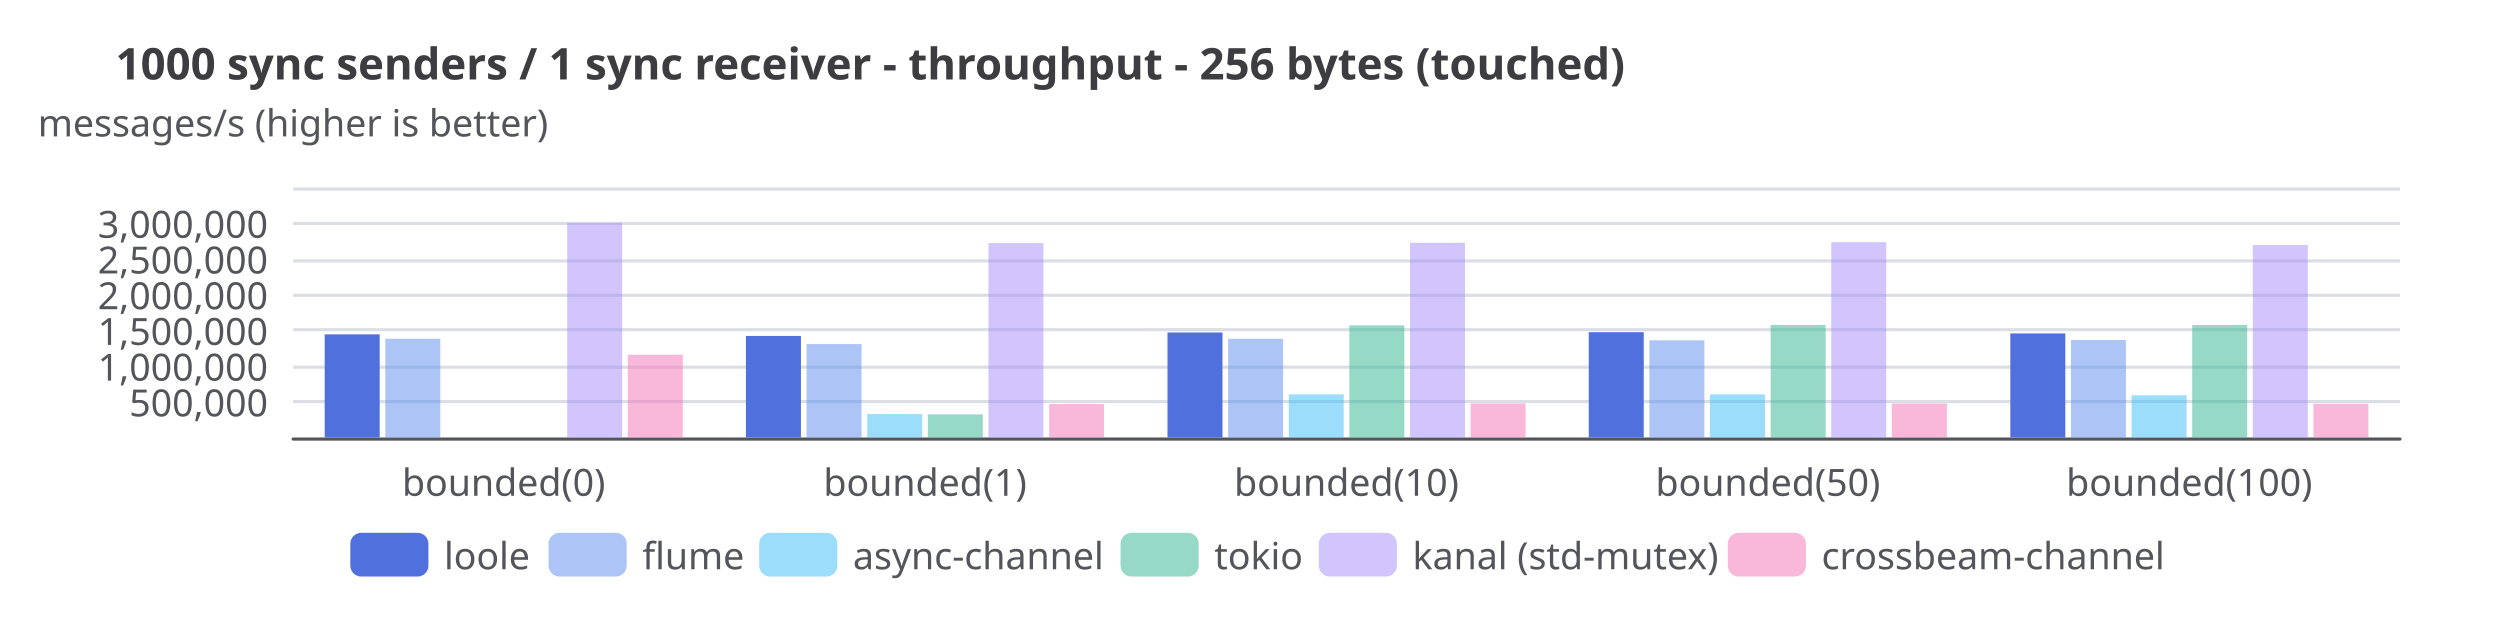
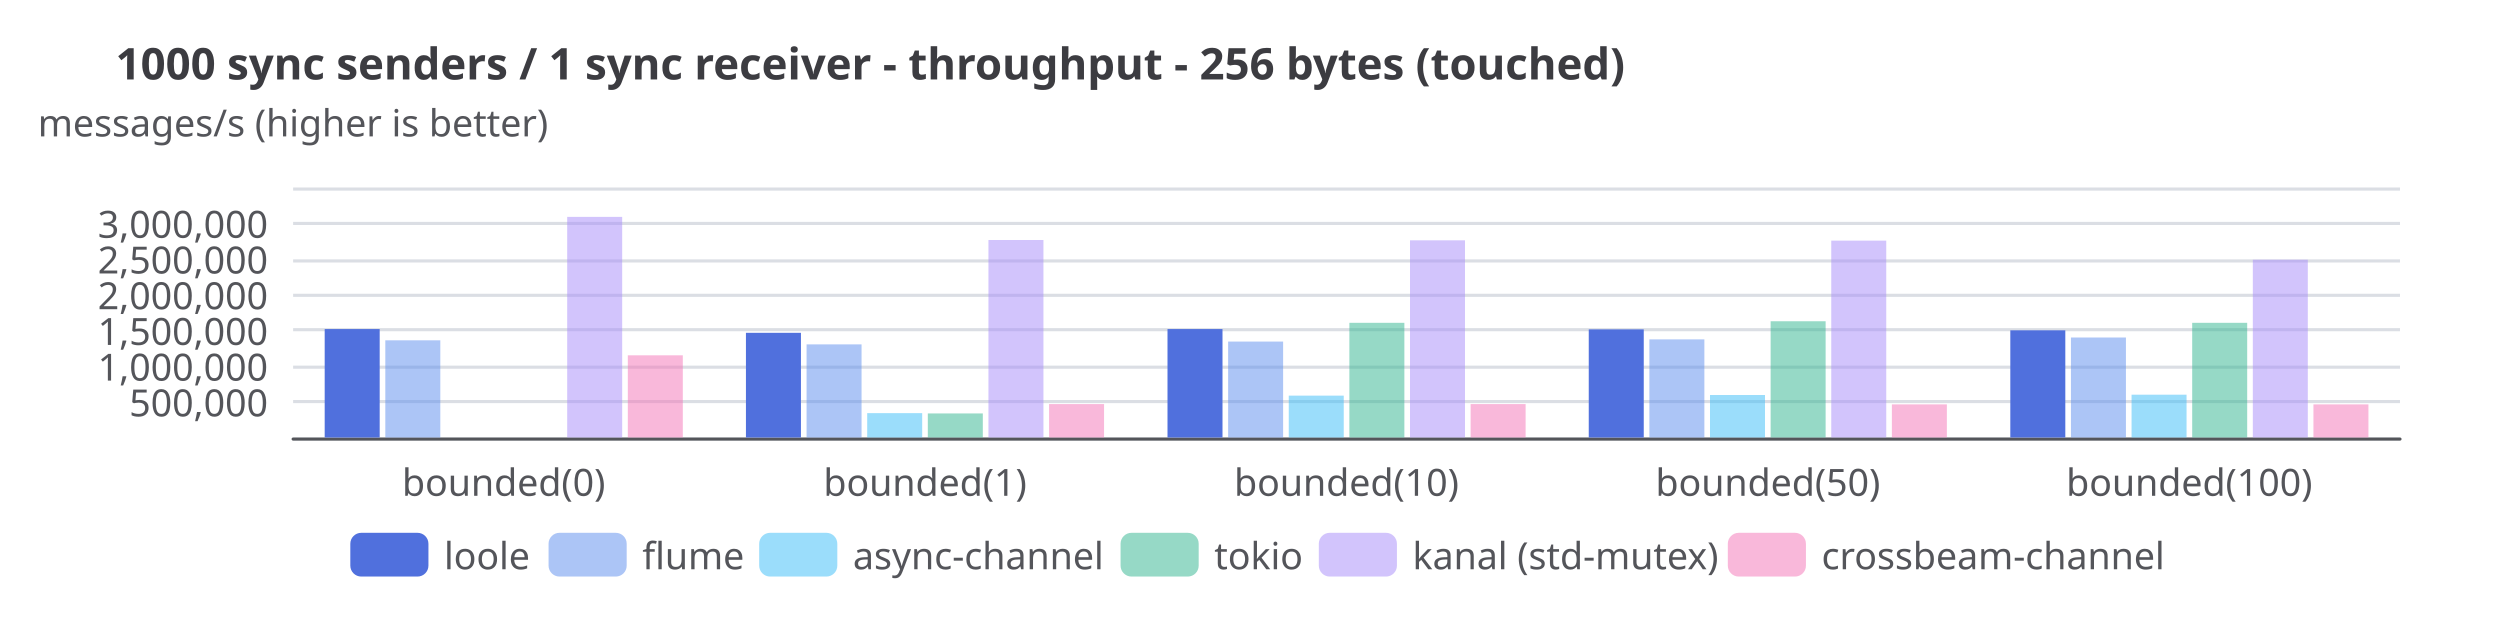
<svg xmlns="http://www.w3.org/2000/svg" width="800" height="200" version="1.1" baseProfile="full" viewBox="0 0 800 200">
  <rect width="800" height="200" x="0" y="0" fill="white" />
  <path d="M93.8 140.5L768 140.5" fill="none" pointer-events="visible" stroke="#dbdee4" class="zr0-cls-0" />
  <path d="M93.8 128.5L768 128.5" fill="none" pointer-events="visible" stroke="#dbdee4" class="zr0-cls-0" />
  <path d="M93.8 117.5L768 117.5" fill="none" pointer-events="visible" stroke="#dbdee4" class="zr0-cls-0" />
  <path d="M93.8 105.5L768 105.5" fill="none" pointer-events="visible" stroke="#dbdee4" class="zr0-cls-0" />
  <path d="M93.8 94.5L768 94.5" fill="none" pointer-events="visible" stroke="#dbdee4" class="zr0-cls-0" />
  <path d="M93.8 83.5L768 83.5" fill="none" pointer-events="visible" stroke="#dbdee4" class="zr0-cls-0" />
  <path d="M93.8 71.5L768 71.5" fill="none" pointer-events="visible" stroke="#dbdee4" class="zr0-cls-0" />
  <path d="M93.8 60.5L768 60.5" fill="none" pointer-events="visible" stroke="#dbdee4" class="zr0-cls-0" />
  <text dominant-baseline="central" text-anchor="middle" style="font-size:12px;font-family:sans-serif;" xml:space="preserve" y="-6" transform="translate(93.76 45)" fill="#54555a">messages/s (higher is better)</text>
  <path d="M93.8 140.5L768 140.5" fill="none" pointer-events="visible" stroke="#54555a" stroke-linecap="round" class="zr0-cls-0" />
  <text dominant-baseline="central" text-anchor="end" style="font-size:12px;font-family:sans-serif;" transform="translate(85.76 128.5714)" fill="#54555a">500,000</text>
  <text dominant-baseline="central" text-anchor="end" style="font-size:12px;font-family:sans-serif;" transform="translate(85.76 117.1429)" fill="#54555a">1,000,000</text>
  <text dominant-baseline="central" text-anchor="end" style="font-size:12px;font-family:sans-serif;" transform="translate(85.76 105.7143)" fill="#54555a">1,500,000</text>
  <text dominant-baseline="central" text-anchor="end" style="font-size:12px;font-family:sans-serif;" transform="translate(85.76 94.2857)" fill="#54555a">2,000,000</text>
  <text dominant-baseline="central" text-anchor="end" style="font-size:12px;font-family:sans-serif;" transform="translate(85.76 82.8571)" fill="#54555a">2,500,000</text>
  <text dominant-baseline="central" text-anchor="end" style="font-size:12px;font-family:sans-serif;" transform="translate(85.76 71.4286)" fill="#54555a">3,000,000</text>
  <text dominant-baseline="central" text-anchor="middle" style="font-size:12px;font-family:sans-serif;" y="6" transform="translate(161.184 148)" fill="#54555a">bounded(0)</text>
  <text dominant-baseline="central" text-anchor="middle" style="font-size:12px;font-family:sans-serif;" y="6" transform="translate(296.032 148)" fill="#54555a">bounded(1)</text>
  <text dominant-baseline="central" text-anchor="middle" style="font-size:12px;font-family:sans-serif;" y="6" transform="translate(430.88 148)" fill="#54555a">bounded(10)</text>
  <text dominant-baseline="central" text-anchor="middle" style="font-size:12px;font-family:sans-serif;" y="6" transform="translate(565.728 148)" fill="#54555a">bounded(50)</text>
  <text dominant-baseline="central" text-anchor="middle" style="font-size:12px;font-family:sans-serif;" y="6" transform="translate(700.576 148)" fill="#54555a">bounded(100)</text>
-   <path d="M103.9 140l17.6 0l0 -33l-17.6 0Z" fill="#5070dd" ecmeta_series_index="0" ecmeta_data_index="0" ecmeta_ssr_type="chart" class="zr0-cls-1" />
-   <path d="M238.7 140l17.6 0l0 -32.5l-17.6 0Z" fill="#5070dd" ecmeta_series_index="0" ecmeta_data_index="1" ecmeta_ssr_type="chart" class="zr0-cls-1" />
-   <path d="M373.6 140l17.6 0l0 -33.6l-17.6 0Z" fill="#5070dd" ecmeta_series_index="0" ecmeta_data_index="2" ecmeta_ssr_type="chart" class="zr0-cls-1" />
-   <path d="M508.4 140l17.6 0l0 -33.7l-17.6 0Z" fill="#5070dd" ecmeta_series_index="0" ecmeta_data_index="3" ecmeta_ssr_type="chart" class="zr0-cls-1" />
-   <path d="M643.3 140l17.6 0l0 -33.3l-17.6 0Z" fill="#5070dd" ecmeta_series_index="0" ecmeta_data_index="4" ecmeta_ssr_type="chart" class="zr0-cls-1" />
-   <path d="M123.3 140l17.6 0l0 -31.6l-17.6 0Z" fill="rgb(91,141,239)" fill-opacity="0.5" ecmeta_series_index="1" ecmeta_data_index="0" ecmeta_ssr_type="chart" class="zr0-cls-2" />
-   <path d="M258.1 140l17.6 0l0 -29.9l-17.6 0Z" fill="rgb(91,141,239)" fill-opacity="0.5" ecmeta_series_index="1" ecmeta_data_index="1" ecmeta_ssr_type="chart" class="zr0-cls-2" />
-   <path d="M393 140l17.6 0l0 -31.6l-17.6 0Z" fill="rgb(91,141,239)" fill-opacity="0.5" ecmeta_series_index="1" ecmeta_data_index="2" ecmeta_ssr_type="chart" class="zr0-cls-2" />
-   <path d="M527.8 140l17.6 0l0 -31.1l-17.6 0Z" fill="rgb(91,141,239)" fill-opacity="0.5" ecmeta_series_index="1" ecmeta_data_index="3" ecmeta_ssr_type="chart" class="zr0-cls-2" />
-   <path d="M662.7 140l17.6 0l0 -31.2l-17.6 0Z" fill="rgb(91,141,239)" fill-opacity="0.5" ecmeta_series_index="1" ecmeta_data_index="4" ecmeta_ssr_type="chart" class="zr0-cls-2" />
-   <path d="M277.5 140l17.6 0l0 -7.5l-17.6 0Z" fill="rgb(56,189,248)" fill-opacity="0.5" ecmeta_series_index="2" ecmeta_data_index="1" ecmeta_ssr_type="chart" class="zr0-cls-3" />
-   <path d="M412.4 140l17.6 0l0 -13.8l-17.6 0Z" fill="rgb(56,189,248)" fill-opacity="0.5" ecmeta_series_index="2" ecmeta_data_index="2" ecmeta_ssr_type="chart" class="zr0-cls-3" />
-   <path d="M547.2 140l17.6 0l0 -13.8l-17.6 0Z" fill="rgb(56,189,248)" fill-opacity="0.5" ecmeta_series_index="2" ecmeta_data_index="3" ecmeta_ssr_type="chart" class="zr0-cls-3" />
-   <path d="M682.1 140l17.6 0l0 -13.5l-17.6 0Z" fill="rgb(56,189,248)" fill-opacity="0.5" ecmeta_series_index="2" ecmeta_data_index="4" ecmeta_ssr_type="chart" class="zr0-cls-3" />
-   <path d="M296.9 140l17.6 0l0 -7.4l-17.6 0Z" fill="rgb(47,181,142)" fill-opacity="0.5" ecmeta_series_index="3" ecmeta_data_index="1" ecmeta_ssr_type="chart" class="zr0-cls-4" />
-   <path d="M431.8 140l17.6 0l0 -35.9l-17.6 0Z" fill="rgb(47,181,142)" fill-opacity="0.5" ecmeta_series_index="3" ecmeta_data_index="2" ecmeta_ssr_type="chart" class="zr0-cls-4" />
-   <path d="M566.6 140l17.6 0l0 -36l-17.6 0Z" fill="rgb(47,181,142)" fill-opacity="0.5" ecmeta_series_index="3" ecmeta_data_index="3" ecmeta_ssr_type="chart" class="zr0-cls-4" />
-   <path d="M701.5 140l17.6 0l0 -36l-17.6 0Z" fill="rgb(47,181,142)" fill-opacity="0.5" ecmeta_series_index="3" ecmeta_data_index="4" ecmeta_ssr_type="chart" class="zr0-cls-4" />
-   <path d="M181.5 140l17.6 0l0 -68.7l-17.6 0Z" fill="rgb(167,139,250)" fill-opacity="0.5" ecmeta_series_index="4" ecmeta_data_index="0" ecmeta_ssr_type="chart" class="zr0-cls-5" />
-   <path d="M316.3 140l17.6 0l0 -62.2l-17.6 0Z" fill="rgb(167,139,250)" fill-opacity="0.5" ecmeta_series_index="4" ecmeta_data_index="1" ecmeta_ssr_type="chart" class="zr0-cls-5" />
-   <path d="M451.2 140l17.6 0l0 -62.3l-17.6 0Z" fill="rgb(167,139,250)" fill-opacity="0.5" ecmeta_series_index="4" ecmeta_data_index="2" ecmeta_ssr_type="chart" class="zr0-cls-5" />
-   <path d="M586 140l17.6 0l0 -62.5l-17.6 0Z" fill="rgb(167,139,250)" fill-opacity="0.5" ecmeta_series_index="4" ecmeta_data_index="3" ecmeta_ssr_type="chart" class="zr0-cls-5" />
-   <path d="M720.9 140l17.6 0l0 -61.6l-17.6 0Z" fill="rgb(167,139,250)" fill-opacity="0.5" ecmeta_series_index="4" ecmeta_data_index="4" ecmeta_ssr_type="chart" class="zr0-cls-5" />
-   <path d="M200.9 140l17.6 0l0 -26.5l-17.6 0Z" fill="rgb(244,114,182)" fill-opacity="0.5" ecmeta_series_index="5" ecmeta_data_index="0" ecmeta_ssr_type="chart" class="zr0-cls-6" />
+   <path d="M103.9 140l17.6 0l0 -34.7l-17.6 0Z" fill="#5070dd" ecmeta_series_index="0" ecmeta_data_index="0" ecmeta_ssr_type="chart" class="zr0-cls-1" />
+   <path d="M238.7 140l17.6 0l0 -33.5l-17.6 0Z" fill="#5070dd" ecmeta_series_index="0" ecmeta_data_index="1" ecmeta_ssr_type="chart" class="zr0-cls-1" />
+   <path d="M373.6 140l17.6 0l0 -34.7l-17.6 0Z" fill="#5070dd" ecmeta_series_index="0" ecmeta_data_index="2" ecmeta_ssr_type="chart" class="zr0-cls-1" />
+   <path d="M508.4 140l17.6 0l0 -34.6l-17.6 0Z" fill="#5070dd" ecmeta_series_index="0" ecmeta_data_index="3" ecmeta_ssr_type="chart" class="zr0-cls-1" />
+   <path d="M643.3 140l17.6 0l0 -34.3l-17.6 0Z" fill="#5070dd" ecmeta_series_index="0" ecmeta_data_index="4" ecmeta_ssr_type="chart" class="zr0-cls-1" />
+   <path d="M123.3 140l17.6 0l0 -31.1l-17.6 0Z" fill="rgb(91,141,239)" fill-opacity="0.5" ecmeta_series_index="1" ecmeta_data_index="0" ecmeta_ssr_type="chart" class="zr0-cls-2" />
+   <path d="M258.1 140l17.6 0l0 -29.8l-17.6 0Z" fill="rgb(91,141,239)" fill-opacity="0.5" ecmeta_series_index="1" ecmeta_data_index="1" ecmeta_ssr_type="chart" class="zr0-cls-2" />
+   <path d="M393 140l17.6 0l0 -30.7l-17.6 0Z" fill="rgb(91,141,239)" fill-opacity="0.5" ecmeta_series_index="1" ecmeta_data_index="2" ecmeta_ssr_type="chart" class="zr0-cls-2" />
+   <path d="M527.8 140l17.6 0l0 -31.4l-17.6 0Z" fill="rgb(91,141,239)" fill-opacity="0.5" ecmeta_series_index="1" ecmeta_data_index="3" ecmeta_ssr_type="chart" class="zr0-cls-2" />
+   <path d="M662.7 140l17.6 0l0 -32l-17.6 0Z" fill="rgb(91,141,239)" fill-opacity="0.5" ecmeta_series_index="1" ecmeta_data_index="4" ecmeta_ssr_type="chart" class="zr0-cls-2" />
+   <path d="M277.5 140l17.6 0l0 -7.8l-17.6 0Z" fill="rgb(56,189,248)" fill-opacity="0.5" ecmeta_series_index="2" ecmeta_data_index="1" ecmeta_ssr_type="chart" class="zr0-cls-3" />
+   <path d="M412.4 140l17.6 0l0 -13.4l-17.6 0Z" fill="rgb(56,189,248)" fill-opacity="0.5" ecmeta_series_index="2" ecmeta_data_index="2" ecmeta_ssr_type="chart" class="zr0-cls-3" />
+   <path d="M547.2 140l17.6 0l0 -13.6l-17.6 0Z" fill="rgb(56,189,248)" fill-opacity="0.5" ecmeta_series_index="2" ecmeta_data_index="3" ecmeta_ssr_type="chart" class="zr0-cls-3" />
+   <path d="M682.1 140l17.6 0l0 -13.7l-17.6 0Z" fill="rgb(56,189,248)" fill-opacity="0.5" ecmeta_series_index="2" ecmeta_data_index="4" ecmeta_ssr_type="chart" class="zr0-cls-3" />
+   <path d="M296.9 140l17.6 0l0 -7.7l-17.6 0Z" fill="rgb(47,181,142)" fill-opacity="0.5" ecmeta_series_index="3" ecmeta_data_index="1" ecmeta_ssr_type="chart" class="zr0-cls-4" />
+   <path d="M431.8 140l17.6 0l0 -36.7l-17.6 0Z" fill="rgb(47,181,142)" fill-opacity="0.5" ecmeta_series_index="3" ecmeta_data_index="2" ecmeta_ssr_type="chart" class="zr0-cls-4" />
+   <path d="M566.6 140l17.6 0l0 -37.2l-17.6 0Z" fill="rgb(47,181,142)" fill-opacity="0.5" ecmeta_series_index="3" ecmeta_data_index="3" ecmeta_ssr_type="chart" class="zr0-cls-4" />
+   <path d="M701.5 140l17.6 0l0 -36.7l-17.6 0Z" fill="rgb(47,181,142)" fill-opacity="0.5" ecmeta_series_index="3" ecmeta_data_index="4" ecmeta_ssr_type="chart" class="zr0-cls-4" />
+   <path d="M181.5 140l17.6 0l0 -70.6l-17.6 0Z" fill="rgb(167,139,250)" fill-opacity="0.5" ecmeta_series_index="4" ecmeta_data_index="0" ecmeta_ssr_type="chart" class="zr0-cls-5" />
+   <path d="M316.3 140l17.6 0l0 -63.2l-17.6 0Z" fill="rgb(167,139,250)" fill-opacity="0.5" ecmeta_series_index="4" ecmeta_data_index="1" ecmeta_ssr_type="chart" class="zr0-cls-5" />
+   <path d="M451.2 140l17.6 0l0 -63.1l-17.6 0Z" fill="rgb(167,139,250)" fill-opacity="0.5" ecmeta_series_index="4" ecmeta_data_index="2" ecmeta_ssr_type="chart" class="zr0-cls-5" />
+   <path d="M586 140l17.6 0l0 -63l-17.6 0Z" fill="rgb(167,139,250)" fill-opacity="0.5" ecmeta_series_index="4" ecmeta_data_index="3" ecmeta_ssr_type="chart" class="zr0-cls-5" />
+   <path d="M720.9 140l17.6 0l0 -56.9l-17.6 0Z" fill="rgb(167,139,250)" fill-opacity="0.5" ecmeta_series_index="4" ecmeta_data_index="4" ecmeta_ssr_type="chart" class="zr0-cls-5" />
+   <path d="M200.9 140l17.6 0l0 -26.3l-17.6 0Z" fill="rgb(244,114,182)" fill-opacity="0.5" ecmeta_series_index="5" ecmeta_data_index="0" ecmeta_ssr_type="chart" class="zr0-cls-6" />
  <path d="M335.7 140l17.6 0l0 -10.7l-17.6 0Z" fill="rgb(244,114,182)" fill-opacity="0.5" ecmeta_series_index="5" ecmeta_data_index="1" ecmeta_ssr_type="chart" class="zr0-cls-6" />
-   <path d="M470.6 140l17.6 0l0 -10.9l-17.6 0Z" fill="rgb(244,114,182)" fill-opacity="0.5" ecmeta_series_index="5" ecmeta_data_index="2" ecmeta_ssr_type="chart" class="zr0-cls-6" />
-   <path d="M605.4 140l17.6 0l0 -10.9l-17.6 0Z" fill="rgb(244,114,182)" fill-opacity="0.5" ecmeta_series_index="5" ecmeta_data_index="3" ecmeta_ssr_type="chart" class="zr0-cls-6" />
-   <path d="M740.3 140l17.6 0l0 -10.8l-17.6 0Z" fill="rgb(244,114,182)" fill-opacity="0.5" ecmeta_series_index="5" ecmeta_data_index="4" ecmeta_ssr_type="chart" class="zr0-cls-6" />
+   <path d="M470.6 140l17.6 0l0 -10.7l-17.6 0Z" fill="rgb(244,114,182)" fill-opacity="0.5" ecmeta_series_index="5" ecmeta_data_index="2" ecmeta_ssr_type="chart" class="zr0-cls-6" />
+   <path d="M605.4 140l17.6 0l0 -10.6l-17.6 0Z" fill="rgb(244,114,182)" fill-opacity="0.5" ecmeta_series_index="5" ecmeta_data_index="3" ecmeta_ssr_type="chart" class="zr0-cls-6" />
+   <path d="M740.3 140l17.6 0l0 -10.6l-17.6 0Z" fill="rgb(244,114,182)" fill-opacity="0.5" ecmeta_series_index="5" ecmeta_data_index="4" ecmeta_ssr_type="chart" class="zr0-cls-6" />
  <path d="M-5 -5.5l585.8 0l0 25l-585.8 0Z" transform="translate(112.1 170.5)" fill="rgb(0,0,0)" fill-opacity="0" stroke="#b7b9be" stroke-width="0" class="zr0-cls-0" />
  <path d="M3.5 0L21.5 0A3.5 3.5 0 0 1 25 3.5L25 10.5A3.5 3.5 0 0 1 21.5 14L3.5 14A3.5 3.5 0 0 1 0 10.5L0 3.5A3.5 3.5 0 0 1 3.5 0Z" transform="translate(112.1 170.5)" fill="#5070dd" ecmeta_series_index="0" ecmeta_data_index="0" ecmeta_ssr_type="legend" ecmeta_silent="true" class="zr0-cls-0" />
  <text dominant-baseline="central" text-anchor="start" style="font-size:12px;font-family:sans-serif;" x="30" y="7" transform="translate(112.1 170.5)" fill="#54555a">loole</text>
  <path d="M0 0l55.4 0l0 14l-55.4 0Z" transform="translate(112.1 170.5)" fill="none" pointer-events="visible" ecmeta_series_index="0" ecmeta_data_index="0" ecmeta_ssr_type="legend" class="zr0-cls-7" />
  <path d="M3.5 0L21.5 0A3.5 3.5 0 0 1 25 3.5L25 10.5A3.5 3.5 0 0 1 21.5 14L3.5 14A3.5 3.5 0 0 1 0 10.5L0 3.5A3.5 3.5 0 0 1 3.5 0Z" transform="translate(175.54 170.5)" fill="rgb(91,141,239)" fill-opacity="0.5" ecmeta_series_index="1" ecmeta_data_index="1" ecmeta_ssr_type="legend" ecmeta_silent="true" class="zr0-cls-0" />
  <text dominant-baseline="central" text-anchor="start" style="font-size:12px;font-family:sans-serif;" x="30" y="7" transform="translate(175.54 170.5)" fill="#54555a">flume</text>
  <path d="M0 0l59.4 0l0 14l-59.4 0Z" transform="translate(175.54 170.5)" fill="none" pointer-events="visible" ecmeta_series_index="1" ecmeta_data_index="1" ecmeta_ssr_type="legend" class="zr0-cls-7" />
  <path d="M3.5 0L21.5 0A3.5 3.5 0 0 1 25 3.5L25 10.5A3.5 3.5 0 0 1 21.5 14L3.5 14A3.5 3.5 0 0 1 0 10.5L0 3.5A3.5 3.5 0 0 1 3.5 0Z" transform="translate(242.94 170.5)" fill="rgb(56,189,248)" fill-opacity="0.5" ecmeta_series_index="2" ecmeta_data_index="2" ecmeta_ssr_type="legend" ecmeta_silent="true" class="zr0-cls-0" />
  <text dominant-baseline="central" text-anchor="start" style="font-size:12px;font-family:sans-serif;" x="30" y="7" transform="translate(242.94 170.5)" fill="#54555a">async-channel</text>
  <path d="M0 0l107.6 0l0 14l-107.6 0Z" transform="translate(242.94 170.5)" fill="none" pointer-events="visible" ecmeta_series_index="2" ecmeta_data_index="2" ecmeta_ssr_type="legend" class="zr0-cls-7" />
  <path d="M3.5 0L21.5 0A3.5 3.5 0 0 1 25 3.5L25 10.5A3.5 3.5 0 0 1 21.5 14L3.5 14A3.5 3.5 0 0 1 0 10.5L0 3.5A3.5 3.5 0 0 1 3.5 0Z" transform="translate(358.58 170.5)" fill="rgb(47,181,142)" fill-opacity="0.5" ecmeta_series_index="3" ecmeta_data_index="3" ecmeta_ssr_type="legend" ecmeta_silent="true" class="zr0-cls-0" />
  <text dominant-baseline="central" text-anchor="start" style="font-size:12px;font-family:sans-serif;" x="30" y="7" transform="translate(358.58 170.5)" fill="#54555a">tokio</text>
  <path d="M0 0l55.4 0l0 14l-55.4 0Z" transform="translate(358.58 170.5)" fill="none" pointer-events="visible" ecmeta_series_index="3" ecmeta_data_index="3" ecmeta_ssr_type="legend" class="zr0-cls-7" />
  <path d="M3.5 0L21.5 0A3.5 3.5 0 0 1 25 3.5L25 10.5A3.5 3.5 0 0 1 21.5 14L3.5 14A3.5 3.5 0 0 1 0 10.5L0 3.5A3.5 3.5 0 0 1 3.5 0Z" transform="translate(422.02 170.5)" fill="rgb(167,139,250)" fill-opacity="0.5" ecmeta_series_index="4" ecmeta_data_index="4" ecmeta_ssr_type="legend" ecmeta_silent="true" class="zr0-cls-0" />
  <text dominant-baseline="central" text-anchor="start" style="font-size:12px;font-family:sans-serif;" xml:space="preserve" x="30" y="7" transform="translate(422.02 170.5)" fill="#54555a">kanal (std-mutex)</text>
  <path d="M0 0l122.9 0l0 14l-122.9 0Z" transform="translate(422.02 170.5)" fill="none" pointer-events="visible" ecmeta_series_index="4" ecmeta_data_index="4" ecmeta_ssr_type="legend" class="zr0-cls-7" />
  <path d="M3.5 0L21.5 0A3.5 3.5 0 0 1 25 3.5L25 10.5A3.5 3.5 0 0 1 21.5 14L3.5 14A3.5 3.5 0 0 1 0 10.5L0 3.5A3.5 3.5 0 0 1 3.5 0Z" transform="translate(552.9 170.5)" fill="rgb(244,114,182)" fill-opacity="0.5" ecmeta_series_index="5" ecmeta_data_index="5" ecmeta_ssr_type="legend" ecmeta_silent="true" class="zr0-cls-0" />
  <text dominant-baseline="central" text-anchor="start" style="font-size:12px;font-family:sans-serif;" x="30" y="7" transform="translate(552.9 170.5)" fill="#54555a">crossbeam-channel</text>
  <path d="M0 0l135 0l0 14l-135 0Z" transform="translate(552.9 170.5)" fill="none" pointer-events="visible" ecmeta_series_index="5" ecmeta_data_index="5" ecmeta_ssr_type="legend" class="zr0-cls-7" />
  <path d="M-5 -5l450.7 0l0 24l-450.7 0Z" transform="translate(37 13)" fill="rgb(0,0,0)" fill-opacity="0" stroke="#3c3c41" stroke-width="0" class="zr0-cls-0" />
  <text dominant-baseline="central" text-anchor="start" style="font-size:14px;font-family:sans-serif;font-weight:bold;" xml:space="preserve" y="7" transform="translate(37 13)" fill="#3c3c41">1000 sync senders / 1 sync receiver - throughput - 256 bytes (touched)</text>
  <style>
.zr0-cls-0:hover {
pointer-events:none;
}
.zr0-cls-1:hover {
cursor:pointer;
fill:rgba(88,123,243,1);
}
.zr0-cls-2:hover {
cursor:pointer;
fill:rgba(100,155,255,0.5);
}
.zr0-cls-3:hover {
cursor:pointer;
fill:rgba(61,207,255,0.5);
}
.zr0-cls-4:hover {
cursor:pointer;
fill:rgba(51,199,156,0.5);
}
.zr0-cls-5:hover {
cursor:pointer;
fill:rgba(183,152,255,0.5);
}
.zr0-cls-6:hover {
cursor:pointer;
fill:rgba(255,125,200,0.5);
}
.zr0-cls-7:hover {
cursor:pointer;
fill:rgba(0,0,0,0);
}



</style>
</svg>
